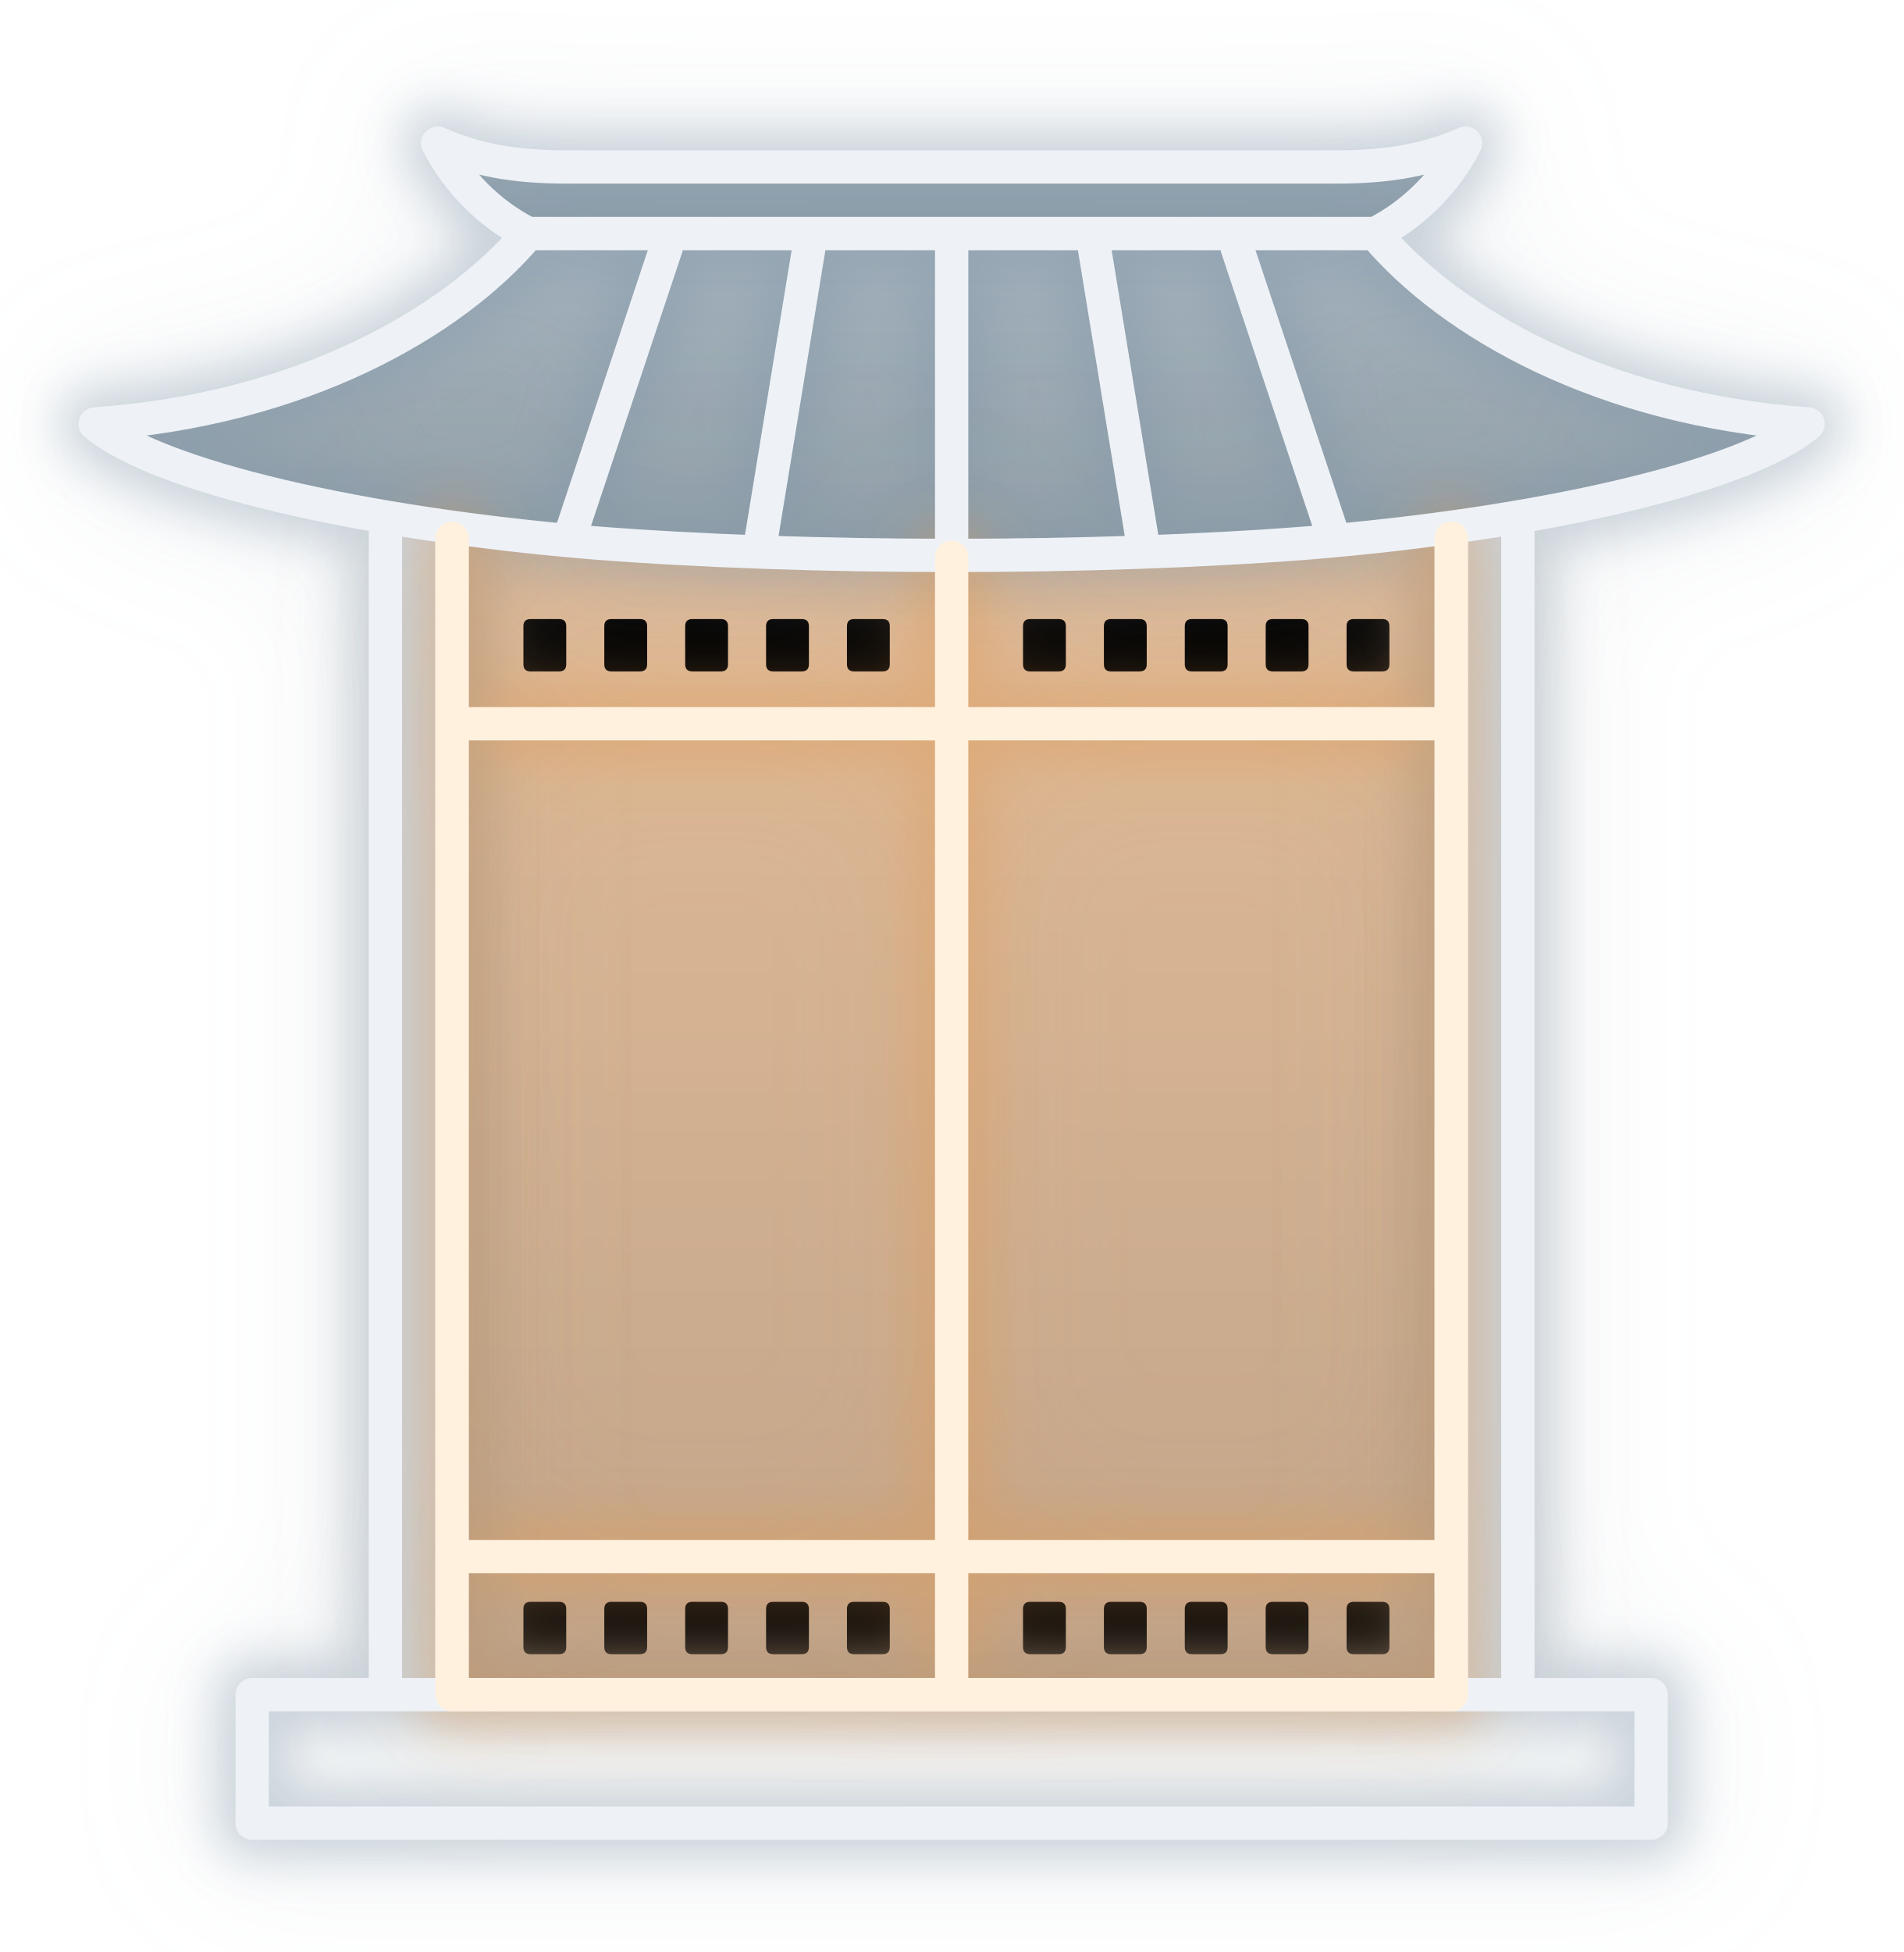
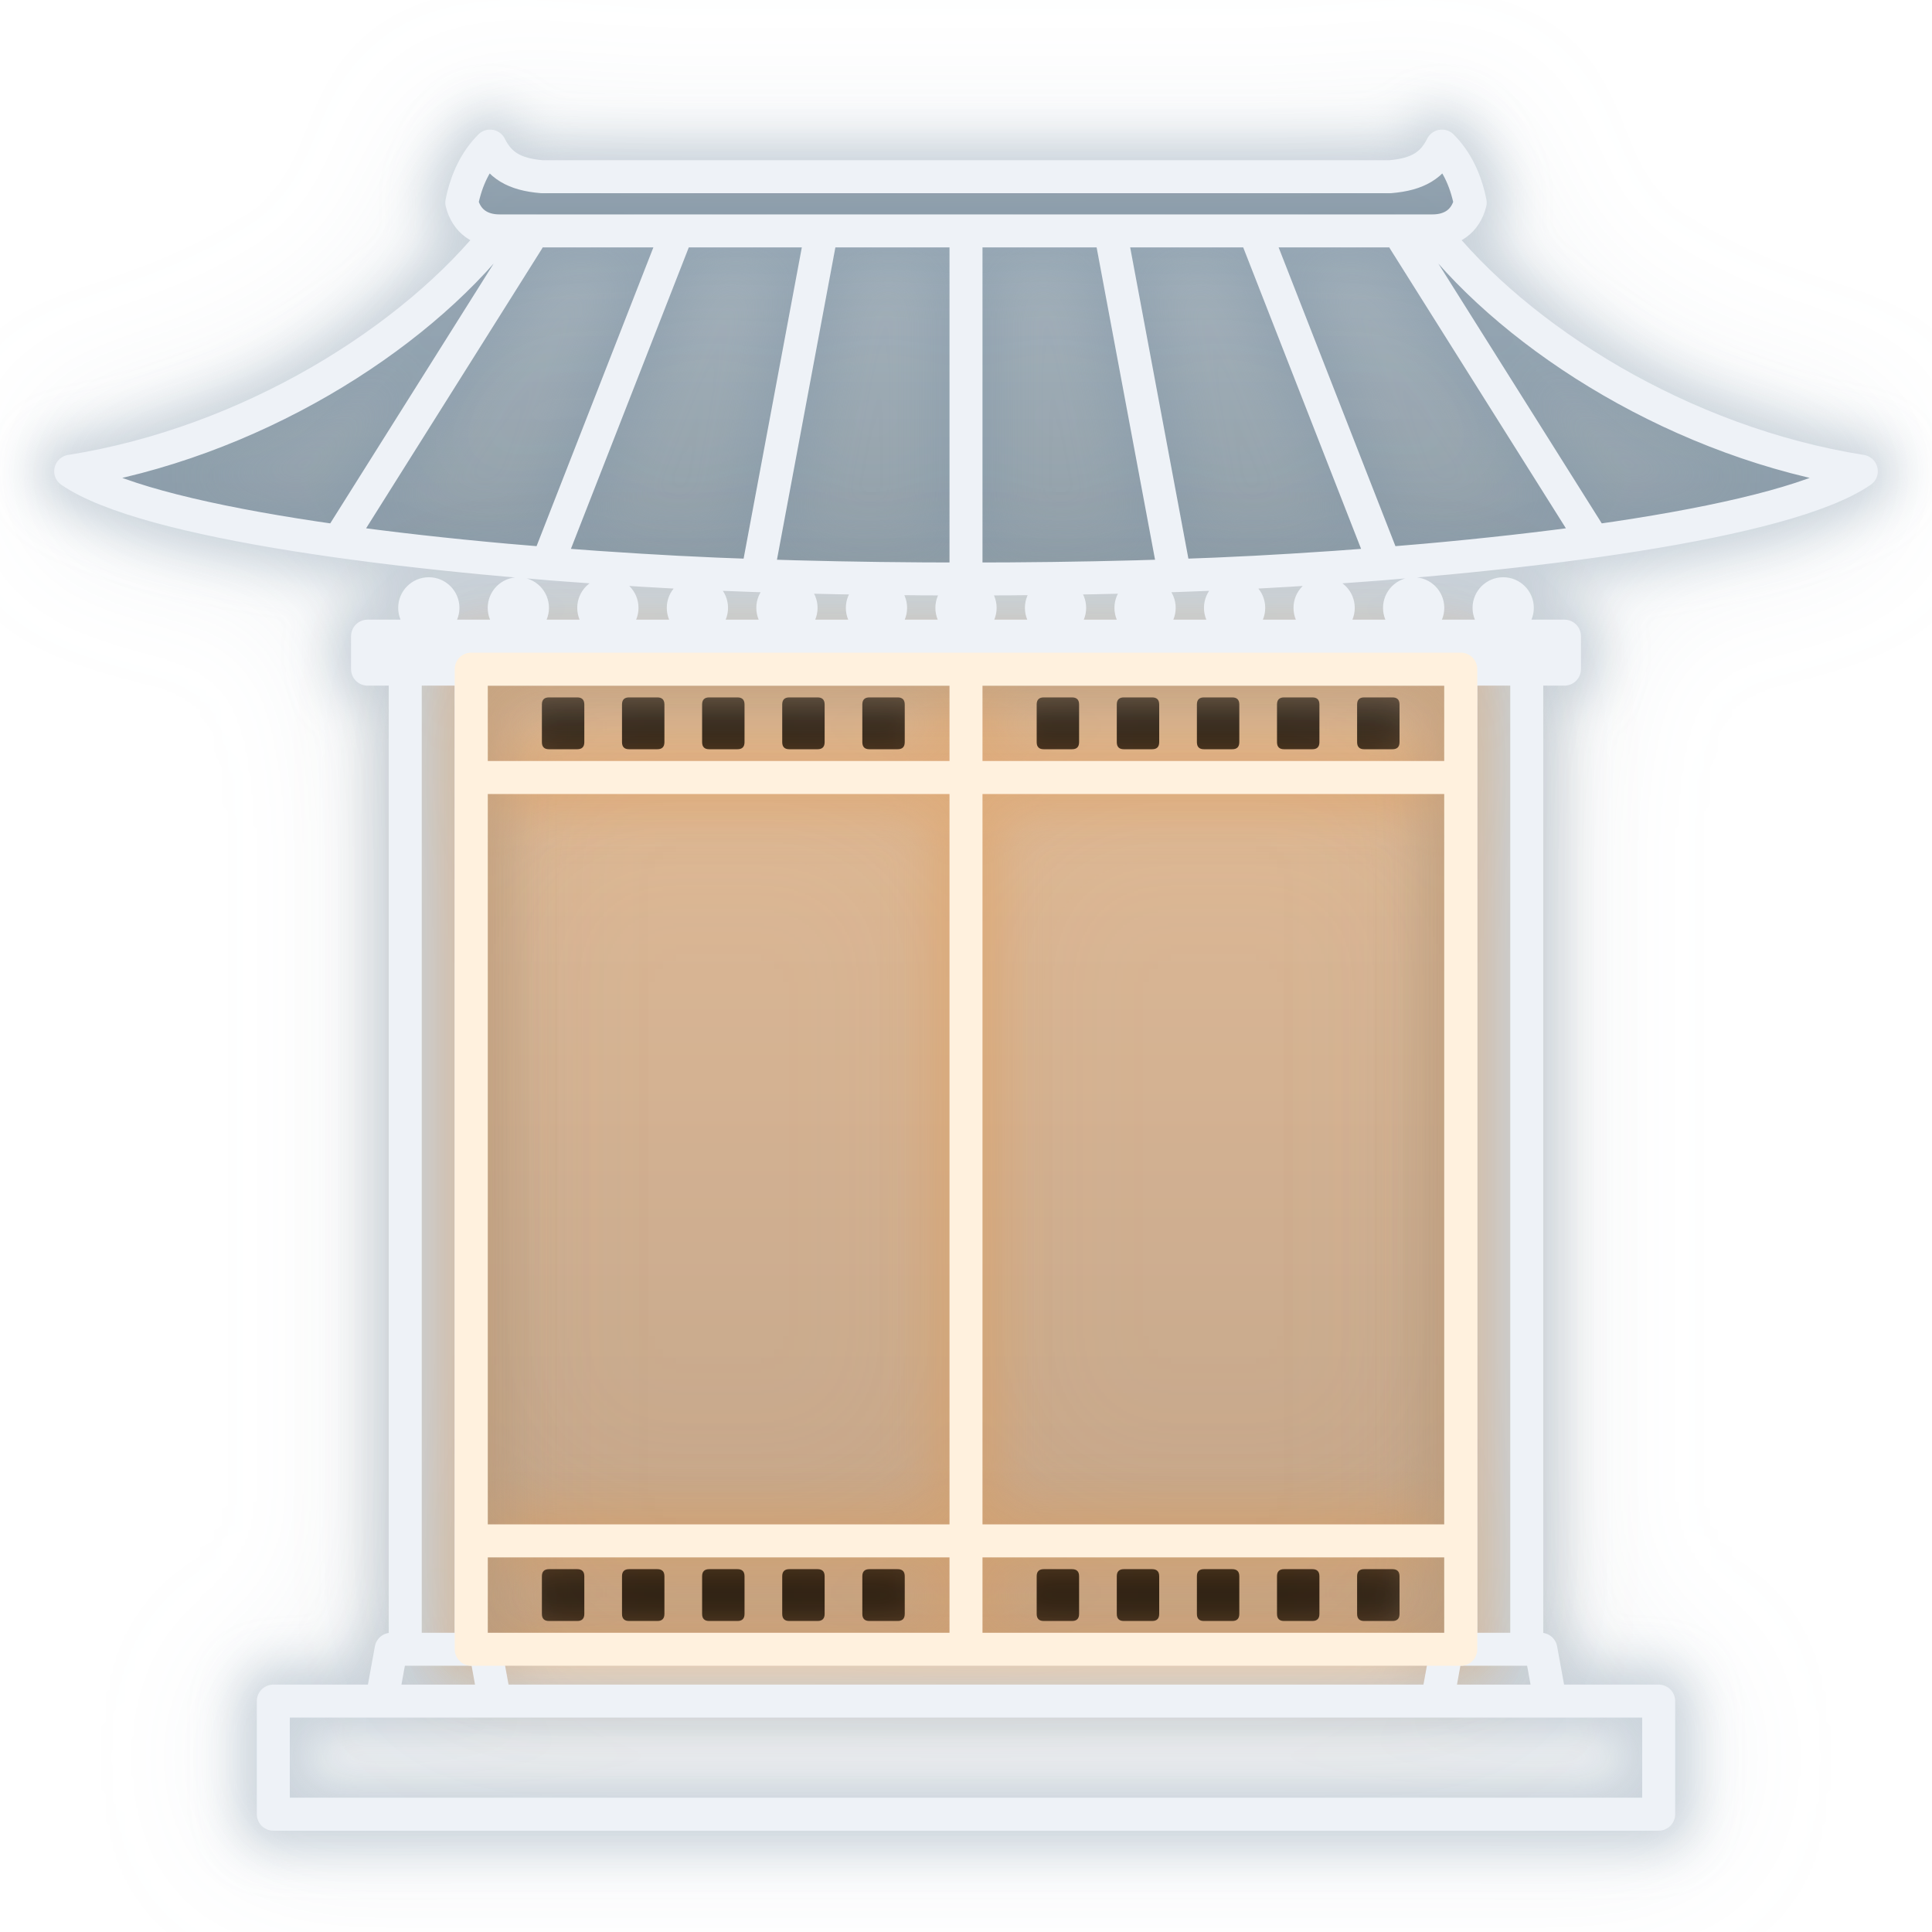
- <svg xmlns="http://www.w3.org/2000/svg" viewBox="100 80 800 820" width="512" height="525">
+ <svg xmlns="http://www.w3.org/2000/svg" viewBox="90 70 820 820" width="512" height="512">
  <defs>
    <filter id="near" filterUnits="userSpaceOnUse" x="0" y="0" width="1000" height="1000">
      <feGaussianBlur stdDeviation="9.6" />
    </filter>
    <filter id="far" filterUnits="userSpaceOnUse" x="0" y="0" width="1000" height="1000">
      <feGaussianBlur stdDeviation="30.0" />
    </filter>
    <linearGradient id="roof" x1="0" y1="0" x2="0" y2="1">
      <stop offset="0" stop-color="#5E7688" />
      <stop offset="1" stop-color="#38505F" />
    </linearGradient>
    <linearGradient id="door" x1="0" y1="0" x2="0" y2="1">
      <stop offset="0" stop-color="#C98443" />
      <stop offset="1" stop-color="#8E5A2A" />
    </linearGradient>
  </defs>
  <g stroke="none" opacity="0.55">
-     <path fill="url(#roof)" d="M322 178 C290 216 226 252 140 258 C166 280 252 300 350 308 C440 315 560 315 650 308 C748 300 834 280 860 258 C774 252 710 216 678 178 Z" />
-     <path fill="url(#roof)" d="M322 178 C306 170 292 156 284 140 C300 147 316 150 338 150 L662 150 C684 150 700 147 716 140 C708 156 694 170 678 178 Z" />
-     <path fill="url(#door)" d="M290 302 Q500 326 710 302 L710 792 L290 792 Z" />
+     <path fill="url(#roof)" d="M302 168 C266 214 196 258 120 270 C152 292 262 306 362 312 C442 317 558 317 638 312 C738 306 848 292 880 270 C804 258 734 214 698 168 Z" />
+     <path fill="url(#roof)" d="M286 156 C288 146 292 138 298 132 C302 140 308 144 320 145 L680 145 C692 144 698 140 702 132 C708 138 712 146 714 156 C712 164 706 168 698 168 L302 168 C294 168 288 164 286 156 Z" />
+     <path fill="url(#door)" d="M290 354 L710 354 L710 770 L290 770 Z" />
  </g>
-   <path fill="#000" d="M323 340 L335 340 Q338 340 338 343 L338 359 Q338 362 335 362 L323 362 Q320 362 320 359 L320 343 Q320 340 323 340 ZM323 753 L335 753 Q338 753 338 756 L338 772 Q338 775 335 775 L323 775 Q320 775 320 772 L320 756 Q320 753 323 753 ZM357 340 L369 340 Q372 340 372 343 L372 359 Q372 362 369 362 L357 362 Q354 362 354 359 L354 343 Q354 340 357 340 ZM357 753 L369 753 Q372 753 372 756 L372 772 Q372 775 369 775 L357 775 Q354 775 354 772 L354 756 Q354 753 357 753 ZM391 340 L403 340 Q406 340 406 343 L406 359 Q406 362 403 362 L391 362 Q388 362 388 359 L388 343 Q388 340 391 340 ZM391 753 L403 753 Q406 753 406 756 L406 772 Q406 775 403 775 L391 775 Q388 775 388 772 L388 756 Q388 753 391 753 ZM425 340 L437 340 Q440 340 440 343 L440 359 Q440 362 437 362 L425 362 Q422 362 422 359 L422 343 Q422 340 425 340 ZM425 753 L437 753 Q440 753 440 756 L440 772 Q440 775 437 775 L425 775 Q422 775 422 772 L422 756 Q422 753 425 753 ZM459 340 L471 340 Q474 340 474 343 L474 359 Q474 362 471 362 L459 362 Q456 362 456 359 L456 343 Q456 340 459 340 ZM459 753 L471 753 Q474 753 474 756 L474 772 Q474 775 471 775 L459 775 Q456 775 456 772 L456 756 Q456 753 459 753 ZM533 340 L545 340 Q548 340 548 343 L548 359 Q548 362 545 362 L533 362 Q530 362 530 359 L530 343 Q530 340 533 340 ZM533 753 L545 753 Q548 753 548 756 L548 772 Q548 775 545 775 L533 775 Q530 775 530 772 L530 756 Q530 753 533 753 ZM567 340 L579 340 Q582 340 582 343 L582 359 Q582 362 579 362 L567 362 Q564 362 564 359 L564 343 Q564 340 567 340 ZM567 753 L579 753 Q582 753 582 756 L582 772 Q582 775 579 775 L567 775 Q564 775 564 772 L564 756 Q564 753 567 753 ZM601 340 L613 340 Q616 340 616 343 L616 359 Q616 362 613 362 L601 362 Q598 362 598 359 L598 343 Q598 340 601 340 ZM601 753 L613 753 Q616 753 616 756 L616 772 Q616 775 613 775 L601 775 Q598 775 598 772 L598 756 Q598 753 601 753 ZM635 340 L647 340 Q650 340 650 343 L650 359 Q650 362 647 362 L635 362 Q632 362 632 359 L632 343 Q632 340 635 340 ZM635 753 L647 753 Q650 753 650 756 L650 772 Q650 775 647 775 L635 775 Q632 775 632 772 L632 756 Q632 753 635 753 ZM669 340 L681 340 Q684 340 684 343 L684 359 Q684 362 681 362 L669 362 Q666 362 666 359 L666 343 Q666 340 669 340 ZM669 753 L681 753 Q684 753 684 756 L684 772 Q684 775 681 775 L669 775 Q666 775 666 772 L666 756 Q666 753 669 753 Z" />
+   <path fill="#000" d="M323 366 L335 366 Q338 366 338 369 L338 385 Q338 388 335 388 L323 388 Q320 388 320 385 L320 369 Q320 366 323 366 ZM323 736 L335 736 Q338 736 338 739 L338 755 Q338 758 335 758 L323 758 Q320 758 320 755 L320 739 Q320 736 323 736 ZM357 366 L369 366 Q372 366 372 369 L372 385 Q372 388 369 388 L357 388 Q354 388 354 385 L354 369 Q354 366 357 366 ZM357 736 L369 736 Q372 736 372 739 L372 755 Q372 758 369 758 L357 758 Q354 758 354 755 L354 739 Q354 736 357 736 ZM391 366 L403 366 Q406 366 406 369 L406 385 Q406 388 403 388 L391 388 Q388 388 388 385 L388 369 Q388 366 391 366 ZM391 736 L403 736 Q406 736 406 739 L406 755 Q406 758 403 758 L391 758 Q388 758 388 755 L388 739 Q388 736 391 736 ZM425 366 L437 366 Q440 366 440 369 L440 385 Q440 388 437 388 L425 388 Q422 388 422 385 L422 369 Q422 366 425 366 ZM425 736 L437 736 Q440 736 440 739 L440 755 Q440 758 437 758 L425 758 Q422 758 422 755 L422 739 Q422 736 425 736 ZM459 366 L471 366 Q474 366 474 369 L474 385 Q474 388 471 388 L459 388 Q456 388 456 385 L456 369 Q456 366 459 366 ZM459 736 L471 736 Q474 736 474 739 L474 755 Q474 758 471 758 L459 758 Q456 758 456 755 L456 739 Q456 736 459 736 ZM533 366 L545 366 Q548 366 548 369 L548 385 Q548 388 545 388 L533 388 Q530 388 530 385 L530 369 Q530 366 533 366 ZM533 736 L545 736 Q548 736 548 739 L548 755 Q548 758 545 758 L533 758 Q530 758 530 755 L530 739 Q530 736 533 736 ZM567 366 L579 366 Q582 366 582 369 L582 385 Q582 388 579 388 L567 388 Q564 388 564 385 L564 369 Q564 366 567 366 ZM567 736 L579 736 Q582 736 582 739 L582 755 Q582 758 579 758 L567 758 Q564 758 564 755 L564 739 Q564 736 567 736 ZM601 366 L613 366 Q616 366 616 369 L616 385 Q616 388 613 388 L601 388 Q598 388 598 385 L598 369 Q598 366 601 366 ZM601 736 L613 736 Q616 736 616 739 L616 755 Q616 758 613 758 L601 758 Q598 758 598 755 L598 739 Q598 736 601 736 ZM635 366 L647 366 Q650 366 650 369 L650 385 Q650 388 647 388 L635 388 Q632 388 632 385 L632 369 Q632 366 635 366 ZM635 736 L647 736 Q650 736 650 739 L650 755 Q650 758 647 758 L635 758 Q632 758 632 755 L632 739 Q632 736 635 736 ZM669 366 L681 366 Q684 366 684 369 L684 385 Q684 388 681 388 L669 388 Q666 388 666 385 L666 369 Q666 366 669 366 ZM669 736 L681 736 Q684 736 684 739 L684 755 Q684 758 681 758 L669 758 Q666 758 666 755 L666 739 Q666 736 669 736 Z" />
  <g fill="none" stroke-linejoin="round" stroke-linecap="round">
-     <path d="M322 178 C306 170 292 156 284 140 C300 147 316 150 338 150 L662 150 C684 150 700 147 716 140 C708 156 694 170 678 178 Z M322 178 C290 216 226 252 140 258 M678 178 C710 216 774 252 860 258 M140 258 C166 280 252 300 350 308 C440 315 560 315 650 308 C748 300 834 280 860 258 M380 184 L340 304M440 184 L420 306M500 184 L500 308M560 184 L580 306M620 184 L660 304  M262 304 L262 792 M290 306 L290 792 M710 306 L710 792 M738 304 L738 792 M206 792 L794 792 L794 846 L206 846 Z" stroke="#7F95A8" stroke-width="30.0" opacity="0.13" filter="url(#far)" />
-     <path d="M322 178 C306 170 292 156 284 140 C300 147 316 150 338 150 L662 150 C684 150 700 147 716 140 C708 156 694 170 678 178 Z M322 178 C290 216 226 252 140 258 M678 178 C710 216 774 252 860 258 M140 258 C166 280 252 300 350 308 C440 315 560 315 650 308 C748 300 834 280 860 258 M380 184 L340 304M440 184 L420 306M500 184 L500 308M560 184 L580 306M620 184 L660 304  M262 304 L262 792 M290 306 L290 792 M710 306 L710 792 M738 304 L738 792 M206 792 L794 792 L794 846 L206 846 Z" stroke="#7F95A8" stroke-width="30.8" opacity="0.36" filter="url(#near)" />
-     <path d="M290 306 L290 792 L710 792 L710 306 M500 314 L500 792 M290 384 L710 384 M290 734 L710 734" stroke="#E09A55" stroke-width="30.0" opacity="0.13" filter="url(#far)" />
-     <path d="M290 306 L290 792 L710 792 L710 306 M500 314 L500 792 M290 384 L710 384 M290 734 L710 734" stroke="#E09A55" stroke-width="30.8" opacity="0.36" filter="url(#near)" />
-     <path d="M322 178 C306 170 292 156 284 140 C300 147 316 150 338 150 L662 150 C684 150 700 147 716 140 C708 156 694 170 678 178 Z M322 178 C290 216 226 252 140 258 M678 178 C710 216 774 252 860 258 M140 258 C166 280 252 300 350 308 C440 315 560 315 650 308 C748 300 834 280 860 258 M380 184 L340 304M440 184 L420 306M500 184 L500 308M560 184 L580 306M620 184 L660 304  M262 304 L262 792 M290 306 L290 792 M710 306 L710 792 M738 304 L738 792 M206 792 L794 792 L794 846 L206 846 Z" stroke="#EEF2F7" stroke-width="14.0" />
-     <path d="M290 306 L290 792 L710 792 L710 306 M500 314 L500 792 M290 384 L710 384 M290 734 L710 734" stroke="#FFF1DE" stroke-width="14.0" />
+     <path d="M286 156 C288 146 292 138 298 132 C302 140 308 144 320 145 L680 145 C692 144 698 140 702 132 C708 138 712 146 714 156 C712 164 706 168 698 168 L302 168 C294 168 288 164 286 156 Z M302 168 C266 214 196 258 120 270 M698 168 C734 214 804 258 880 270 M120 270 C152 292 262 306 362 312 C442 317 558 317 638 312 C738 306 848 292 880 270 M314 172 L236 296M376 172 L324 305M438 172 L412 311M500 172 L500 313M562 172 L588 311M624 172 L676 305M686 172 L764 296 M278 328 a6 6 0 1 0 -12 0 a6 6 0 1 0 12 0 M316 328 a6 6 0 1 0 -12 0 a6 6 0 1 0 12 0 M354 328 a6 6 0 1 0 -12 0 a6 6 0 1 0 12 0 M392 328 a6 6 0 1 0 -12 0 a6 6 0 1 0 12 0 M430 328 a6 6 0 1 0 -12 0 a6 6 0 1 0 12 0 M468 328 a6 6 0 1 0 -12 0 a6 6 0 1 0 12 0 M506 328 a6 6 0 1 0 -12 0 a6 6 0 1 0 12 0 M544 328 a6 6 0 1 0 -12 0 a6 6 0 1 0 12 0 M582 328 a6 6 0 1 0 -12 0 a6 6 0 1 0 12 0 M620 328 a6 6 0 1 0 -12 0 a6 6 0 1 0 12 0 M658 328 a6 6 0 1 0 -12 0 a6 6 0 1 0 12 0 M696 328 a6 6 0 1 0 -12 0 a6 6 0 1 0 12 0 M734 328 a6 6 0 1 0 -12 0 a6 6 0 1 0 12 0  M246 340 L754 340 L754 354 L246 354 Z M262 354 L262 770 M290 354 L290 770 M710 354 L710 770 M738 354 L738 770 M252 792 L256 770 L296 770 L300 792 M700 792 L704 770 L744 770 L748 792 M206 792 L794 792 L794 840 L206 840 Z" stroke="#7F95A8" stroke-width="30.0" opacity="0.13" filter="url(#far)" />
+     <path d="M286 156 C288 146 292 138 298 132 C302 140 308 144 320 145 L680 145 C692 144 698 140 702 132 C708 138 712 146 714 156 C712 164 706 168 698 168 L302 168 C294 168 288 164 286 156 Z M302 168 C266 214 196 258 120 270 M698 168 C734 214 804 258 880 270 M120 270 C152 292 262 306 362 312 C442 317 558 317 638 312 C738 306 848 292 880 270 M314 172 L236 296M376 172 L324 305M438 172 L412 311M500 172 L500 313M562 172 L588 311M624 172 L676 305M686 172 L764 296 M278 328 a6 6 0 1 0 -12 0 a6 6 0 1 0 12 0 M316 328 a6 6 0 1 0 -12 0 a6 6 0 1 0 12 0 M354 328 a6 6 0 1 0 -12 0 a6 6 0 1 0 12 0 M392 328 a6 6 0 1 0 -12 0 a6 6 0 1 0 12 0 M430 328 a6 6 0 1 0 -12 0 a6 6 0 1 0 12 0 M468 328 a6 6 0 1 0 -12 0 a6 6 0 1 0 12 0 M506 328 a6 6 0 1 0 -12 0 a6 6 0 1 0 12 0 M544 328 a6 6 0 1 0 -12 0 a6 6 0 1 0 12 0 M582 328 a6 6 0 1 0 -12 0 a6 6 0 1 0 12 0 M620 328 a6 6 0 1 0 -12 0 a6 6 0 1 0 12 0 M658 328 a6 6 0 1 0 -12 0 a6 6 0 1 0 12 0 M696 328 a6 6 0 1 0 -12 0 a6 6 0 1 0 12 0 M734 328 a6 6 0 1 0 -12 0 a6 6 0 1 0 12 0  M246 340 L754 340 L754 354 L246 354 Z M262 354 L262 770 M290 354 L290 770 M710 354 L710 770 M738 354 L738 770 M252 792 L256 770 L296 770 L300 792 M700 792 L704 770 L744 770 L748 792 M206 792 L794 792 L794 840 L206 840 Z" stroke="#7F95A8" stroke-width="30.8" opacity="0.36" filter="url(#near)" />
+     <path d="M290 354 L710 354 L710 770 L290 770 Z M500 354 L500 770 M290 400 L710 400 M290 724 L710 724" stroke="#E09A55" stroke-width="30.0" opacity="0.13" filter="url(#far)" />
+     <path d="M290 354 L710 354 L710 770 L290 770 Z M500 354 L500 770 M290 400 L710 400 M290 724 L710 724" stroke="#E09A55" stroke-width="30.8" opacity="0.36" filter="url(#near)" />
+     <path d="M286 156 C288 146 292 138 298 132 C302 140 308 144 320 145 L680 145 C692 144 698 140 702 132 C708 138 712 146 714 156 C712 164 706 168 698 168 L302 168 C294 168 288 164 286 156 Z M302 168 C266 214 196 258 120 270 M698 168 C734 214 804 258 880 270 M120 270 C152 292 262 306 362 312 C442 317 558 317 638 312 C738 306 848 292 880 270 M314 172 L236 296M376 172 L324 305M438 172 L412 311M500 172 L500 313M562 172 L588 311M624 172 L676 305M686 172 L764 296 M278 328 a6 6 0 1 0 -12 0 a6 6 0 1 0 12 0 M316 328 a6 6 0 1 0 -12 0 a6 6 0 1 0 12 0 M354 328 a6 6 0 1 0 -12 0 a6 6 0 1 0 12 0 M392 328 a6 6 0 1 0 -12 0 a6 6 0 1 0 12 0 M430 328 a6 6 0 1 0 -12 0 a6 6 0 1 0 12 0 M468 328 a6 6 0 1 0 -12 0 a6 6 0 1 0 12 0 M506 328 a6 6 0 1 0 -12 0 a6 6 0 1 0 12 0 M544 328 a6 6 0 1 0 -12 0 a6 6 0 1 0 12 0 M582 328 a6 6 0 1 0 -12 0 a6 6 0 1 0 12 0 M620 328 a6 6 0 1 0 -12 0 a6 6 0 1 0 12 0 M658 328 a6 6 0 1 0 -12 0 a6 6 0 1 0 12 0 M696 328 a6 6 0 1 0 -12 0 a6 6 0 1 0 12 0 M734 328 a6 6 0 1 0 -12 0 a6 6 0 1 0 12 0  M246 340 L754 340 L754 354 L246 354 Z M262 354 L262 770 M290 354 L290 770 M710 354 L710 770 M738 354 L738 770 M252 792 L256 770 L296 770 L300 792 M700 792 L704 770 L744 770 L748 792 M206 792 L794 792 L794 840 L206 840 Z" stroke="#EEF2F7" stroke-width="14.0" />
+     <path d="M290 354 L710 354 L710 770 L290 770 Z M500 354 L500 770 M290 400 L710 400 M290 724 L710 724" stroke="#FFF1DE" stroke-width="14.0" />
  </g>
</svg>
